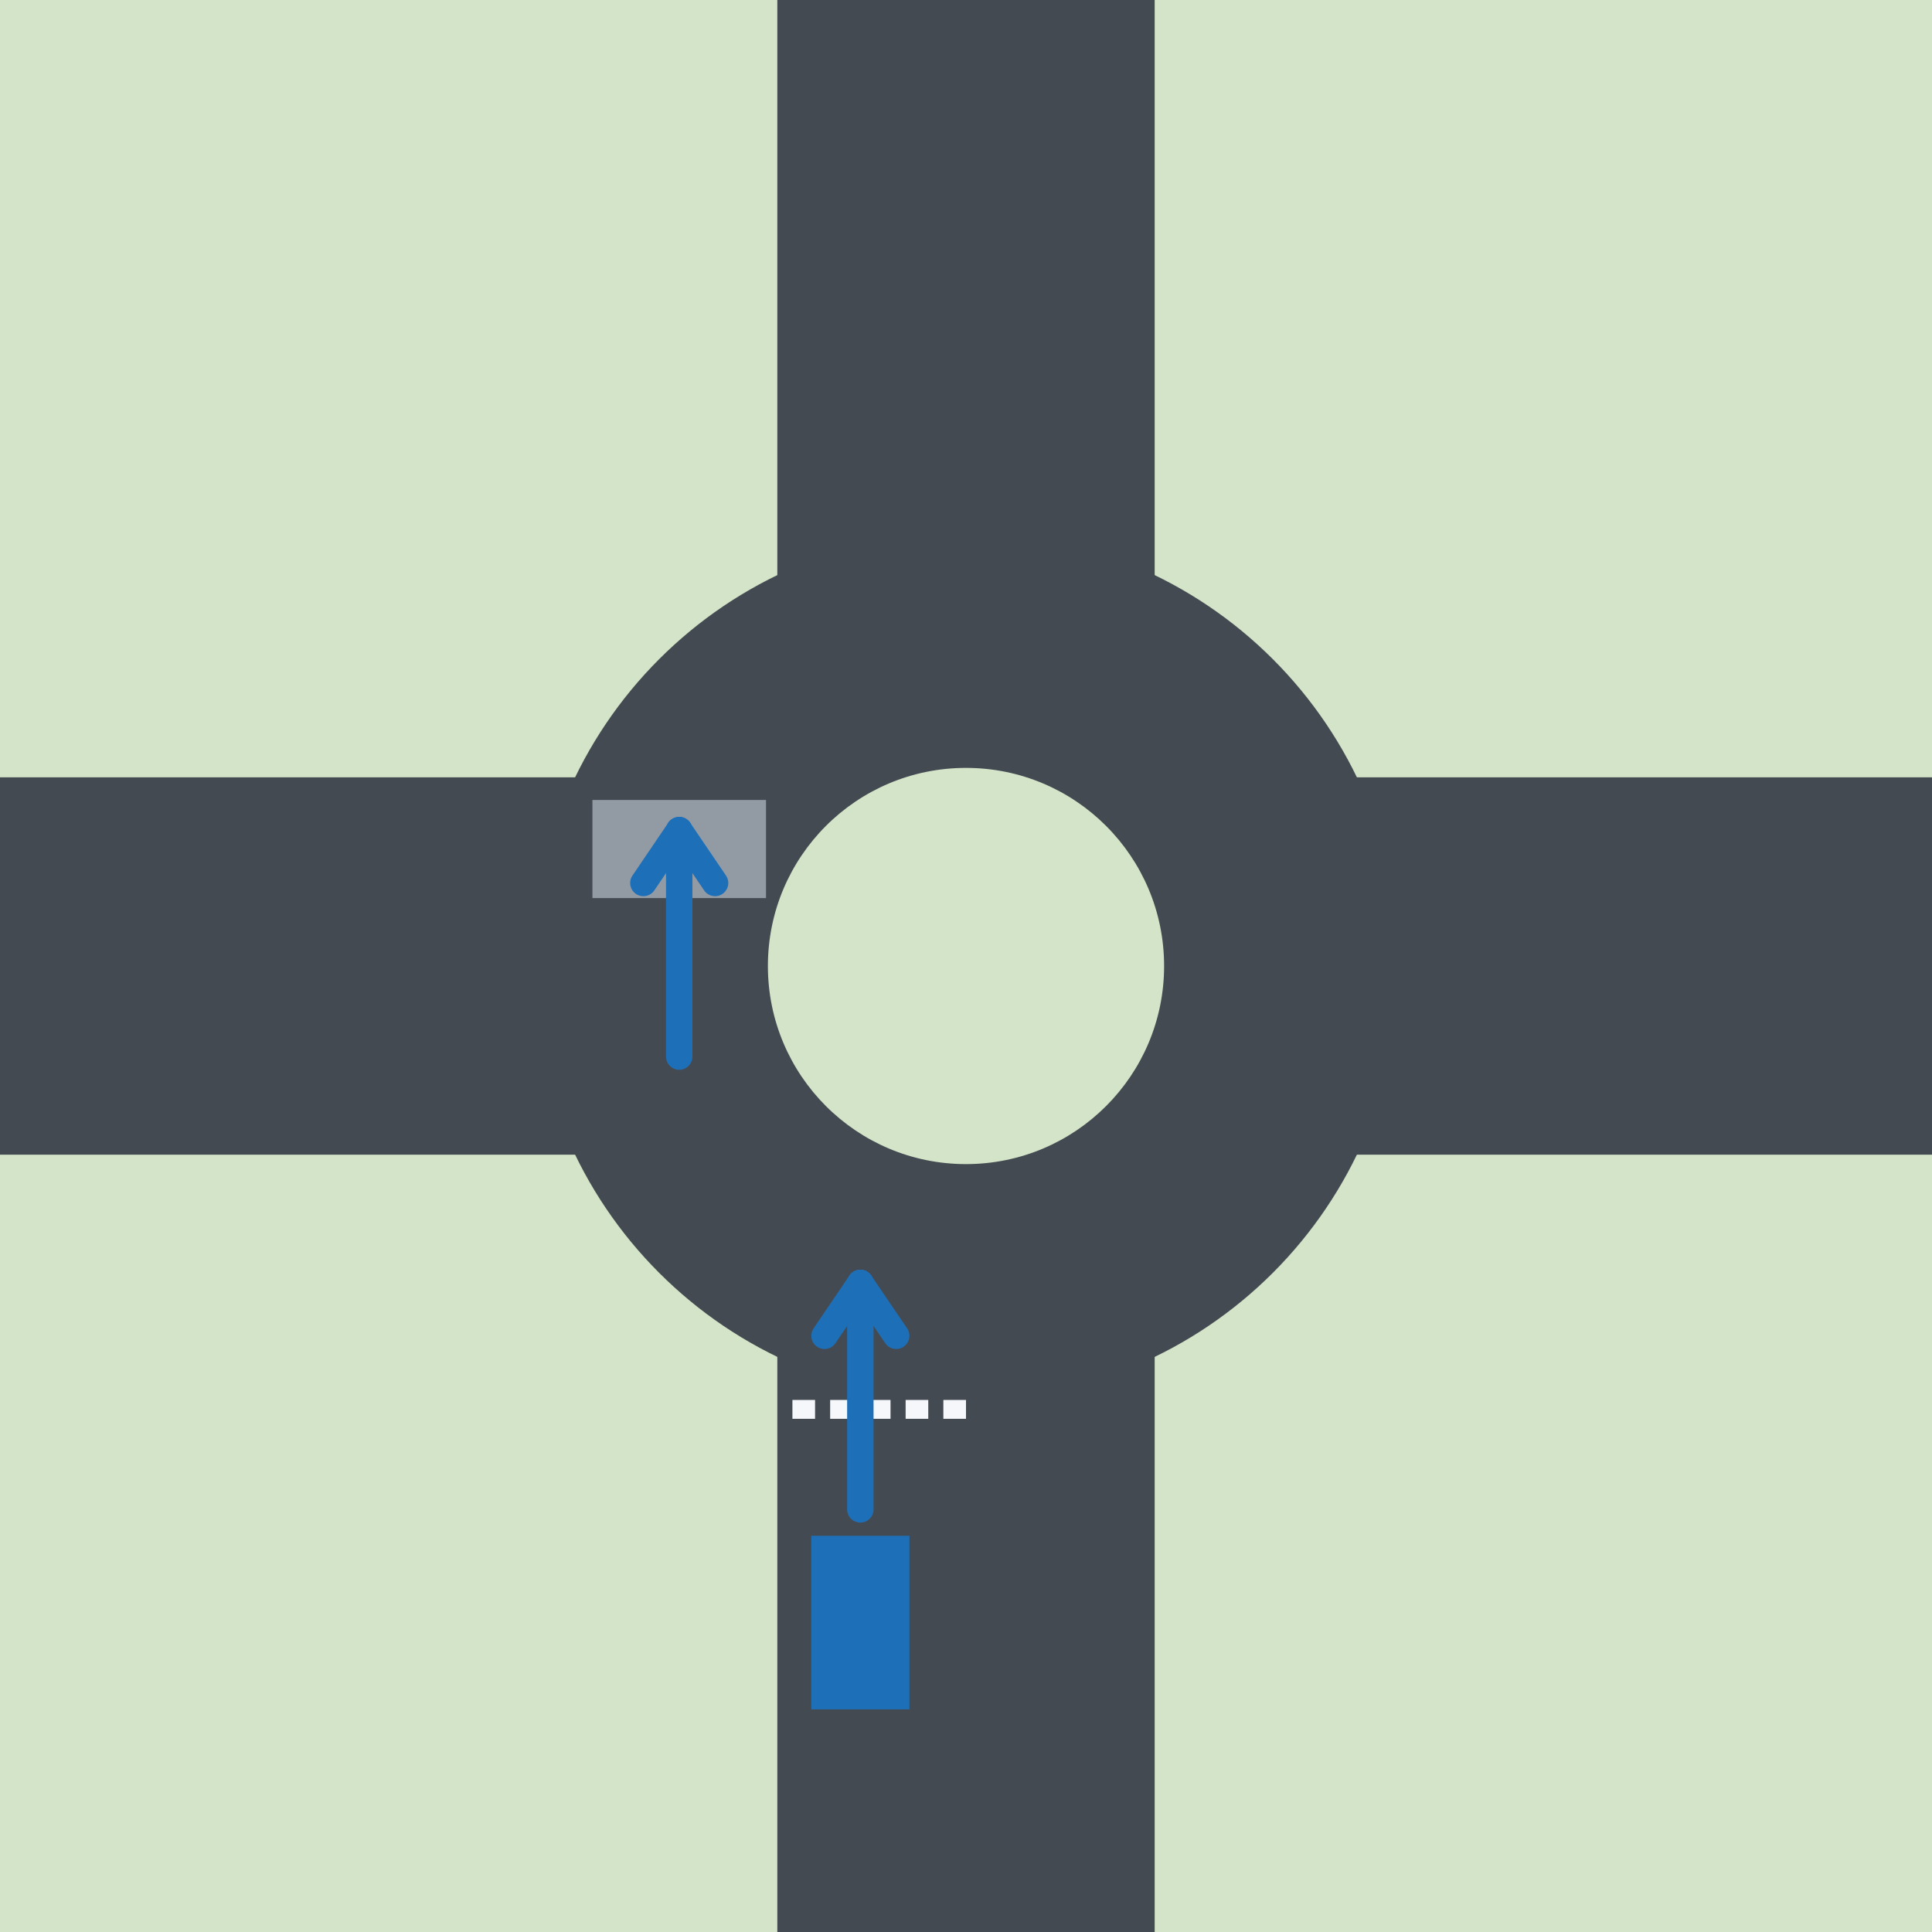
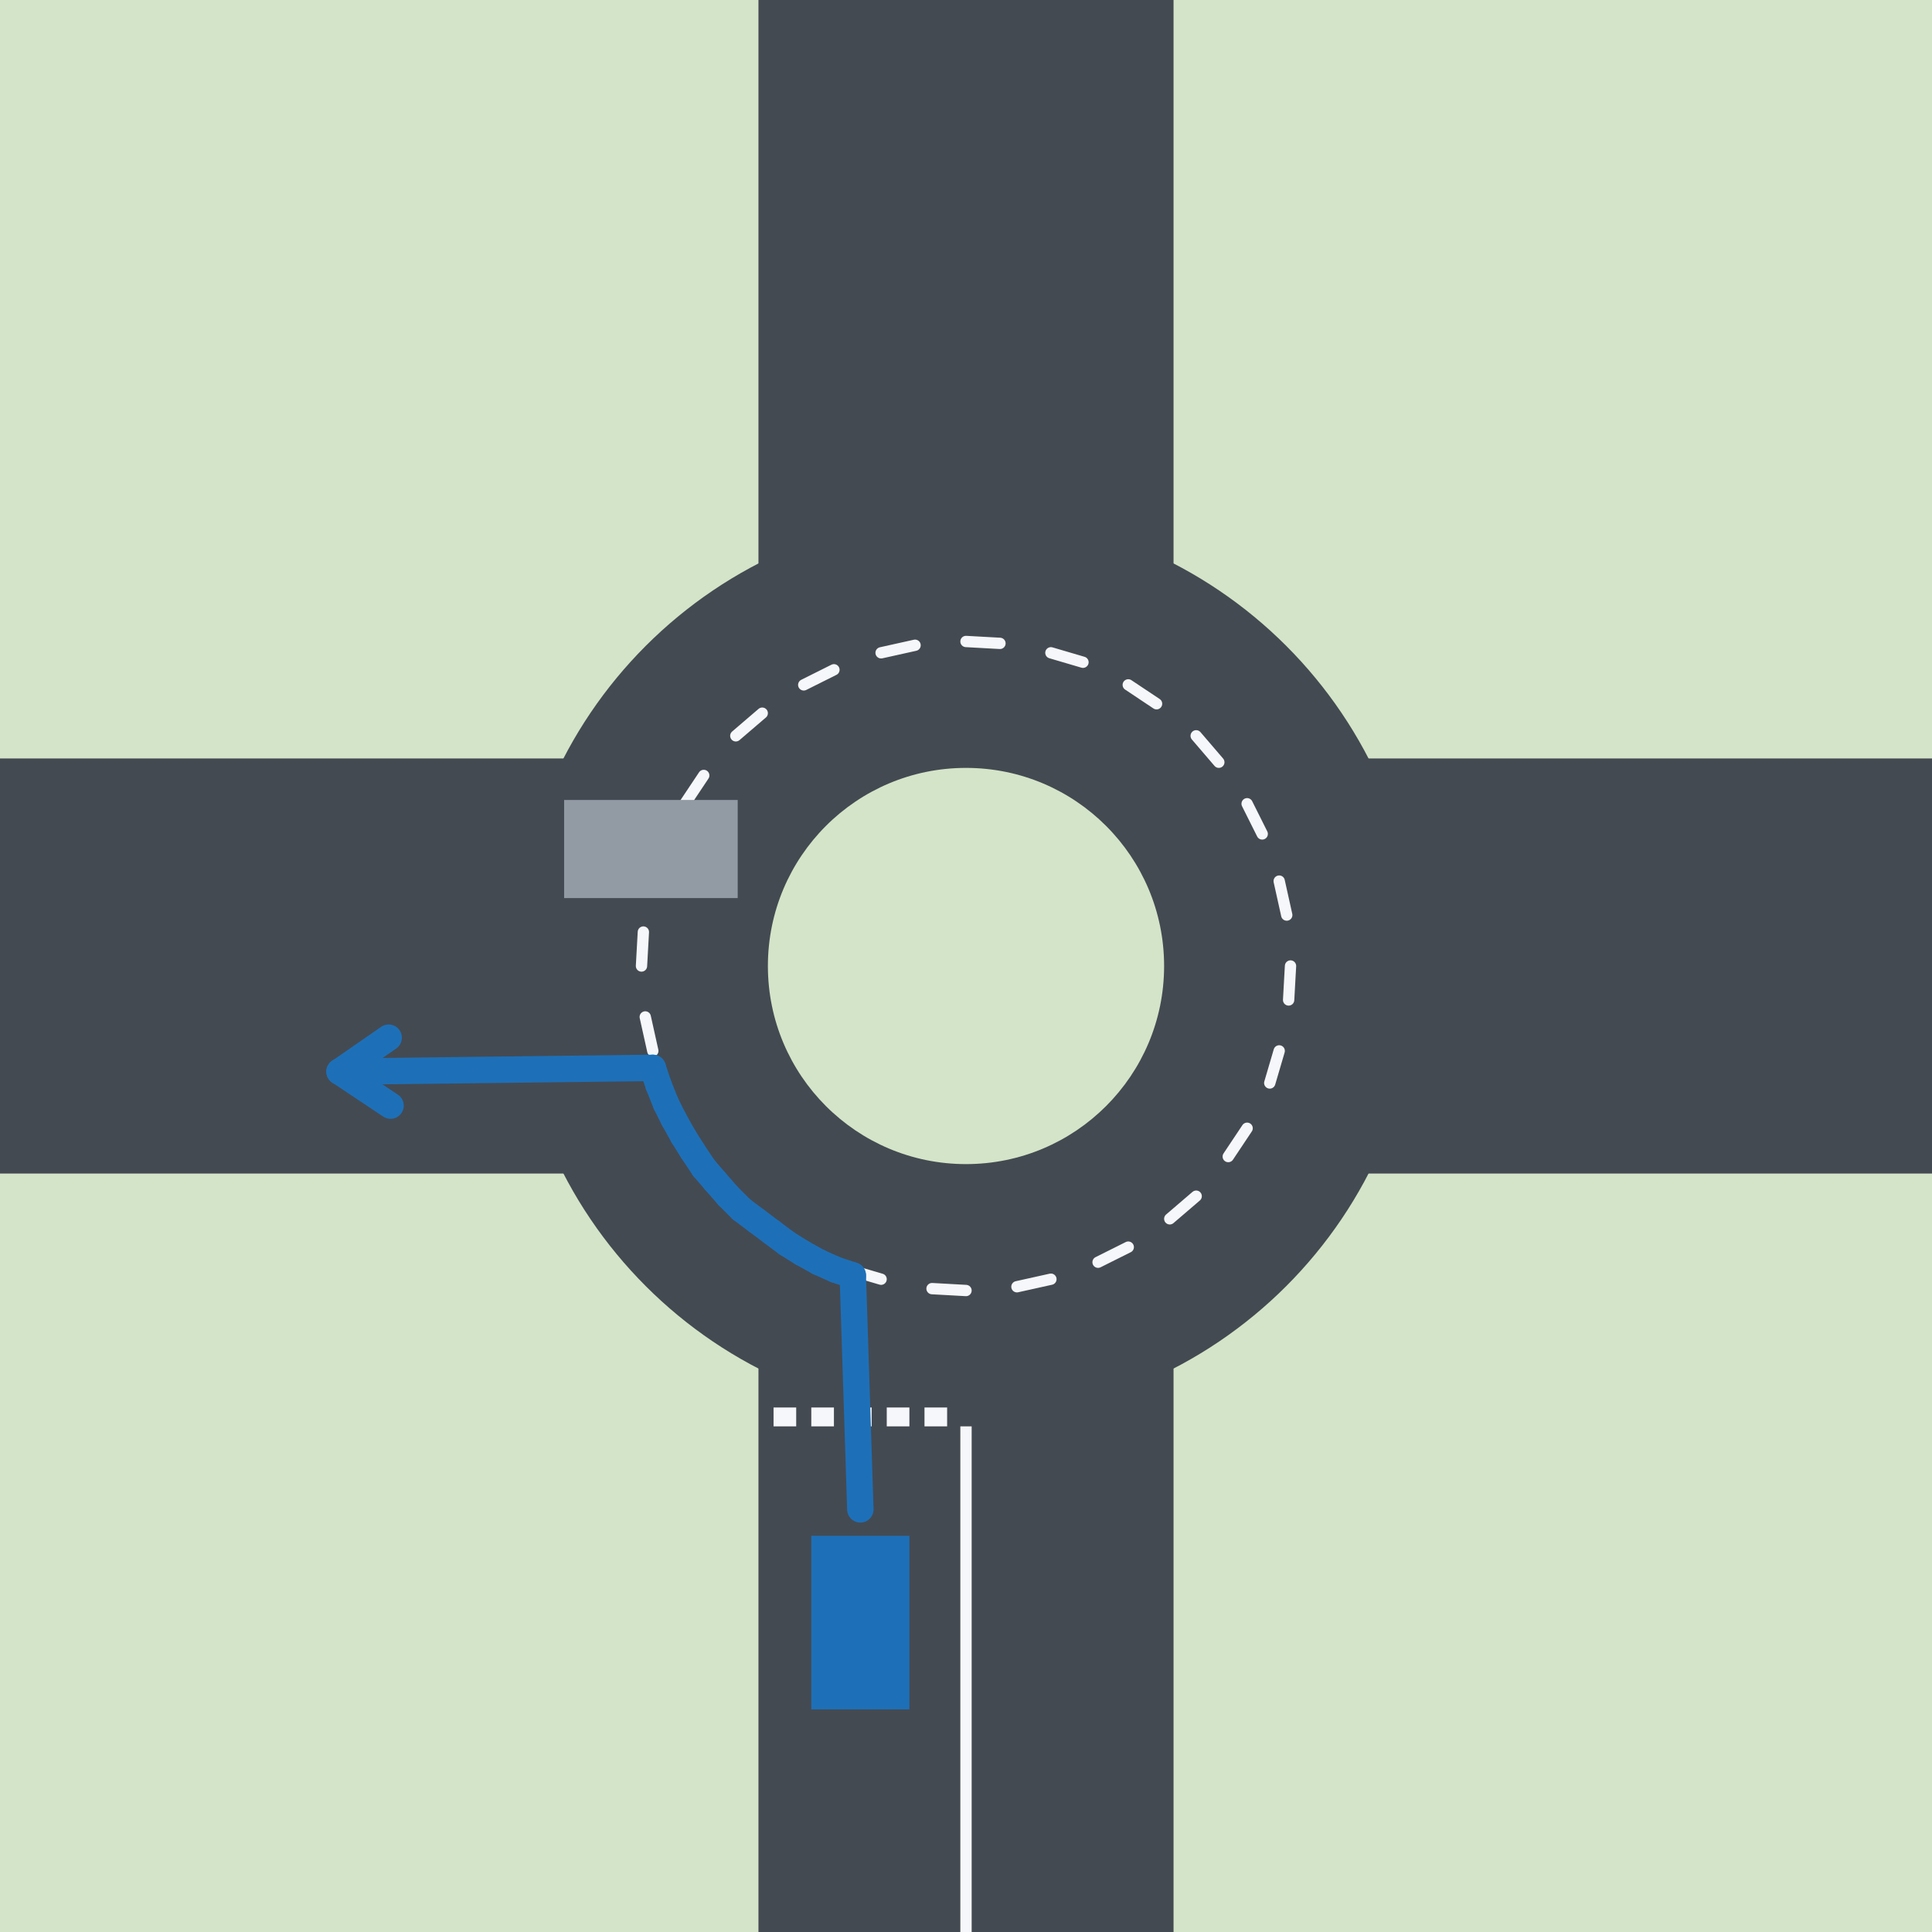
<svg xmlns="http://www.w3.org/2000/svg" viewBox="0 0 1024 1024">
  <rect width="1024" height="1024" fill="#d4e4c8" />
-   <rect x="412" y="0" width="200" height="1024" fill="#444a52" />
-   <rect x="0" y="412" width="1024" height="200" fill="#444a52" />
-   <circle cx="512" cy="512" r="230" fill="#444a52" />
+   <rect x="402" y="0" width="220" height="1024" fill="#444a52" />
+   <rect x="0" y="402" width="1024" height="220" fill="#444a52" />
+   <circle cx="512" cy="512" r="240" fill="#444a52" />
  <circle cx="512" cy="512" r="105" fill="#d4e4c8" />
-   <rect x="420" y="742" width="12" height="10" fill="#f5f7fa" />
-   <rect x="440" y="742" width="12" height="10" fill="#f5f7fa" />
-   <rect x="460" y="742" width="12" height="10" fill="#f5f7fa" />
-   <rect x="480" y="742" width="12" height="10" fill="#f5f7fa" />
-   <rect x="500" y="742" width="12" height="10" fill="#f5f7fa" />
-   <rect x="314" y="424" width="92" height="52" fill="#929aa4" />
+   <line x1="684" y1="512" x2="683" y2="530" stroke="#f5f7fa" stroke-width="6" stroke-linecap="round" />
+   <line x1="678" y1="557" x2="673" y2="574" stroke="#f5f7fa" stroke-width="6" stroke-linecap="round" />
+   <line x1="661" y1="598" x2="651" y2="613" stroke="#f5f7fa" stroke-width="6" stroke-linecap="round" />
+   <line x1="634" y1="634" x2="620" y2="646" stroke="#f5f7fa" stroke-width="6" stroke-linecap="round" />
+   <line x1="598" y1="661" x2="582" y2="669" stroke="#f5f7fa" stroke-width="6" stroke-linecap="round" />
+   <line x1="557" y1="678" x2="539" y2="682" stroke="#f5f7fa" stroke-width="6" stroke-linecap="round" />
+   <line x1="512" y1="684" x2="494" y2="683" stroke="#f5f7fa" stroke-width="6" stroke-linecap="round" />
+   <line x1="467" y1="678" x2="450" y2="673" stroke="#f5f7fa" stroke-width="6" stroke-linecap="round" />
+   <line x1="426" y1="661" x2="411" y2="651" stroke="#f5f7fa" stroke-width="6" stroke-linecap="round" />
+   <line x1="390" y1="634" x2="378" y2="620" stroke="#f5f7fa" stroke-width="6" stroke-linecap="round" />
+   <line x1="363" y1="598" x2="355" y2="582" stroke="#f5f7fa" stroke-width="6" stroke-linecap="round" />
+   <line x1="346" y1="557" x2="342" y2="539" stroke="#f5f7fa" stroke-width="6" stroke-linecap="round" />
+   <line x1="340" y1="512" x2="341" y2="494" stroke="#f5f7fa" stroke-width="6" stroke-linecap="round" />
+   <line x1="346" y1="467" x2="351" y2="450" stroke="#f5f7fa" stroke-width="6" stroke-linecap="round" />
+   <line x1="363" y1="426" x2="373" y2="411" stroke="#f5f7fa" stroke-width="6" stroke-linecap="round" />
+   <line x1="390" y1="390" x2="404" y2="378" stroke="#f5f7fa" stroke-width="6" stroke-linecap="round" />
+   <line x1="426" y1="363" x2="442" y2="355" stroke="#f5f7fa" stroke-width="6" stroke-linecap="round" />
+   <line x1="467" y1="346" x2="485" y2="342" stroke="#f5f7fa" stroke-width="6" stroke-linecap="round" />
+   <line x1="512" y1="340" x2="530" y2="341" stroke="#f5f7fa" stroke-width="6" stroke-linecap="round" />
+   <line x1="557" y1="346" x2="574" y2="351" stroke="#f5f7fa" stroke-width="6" stroke-linecap="round" />
+   <line x1="598" y1="363" x2="613" y2="373" stroke="#f5f7fa" stroke-width="6" stroke-linecap="round" />
+   <line x1="634" y1="390" x2="646" y2="404" stroke="#f5f7fa" stroke-width="6" stroke-linecap="round" />
+   <line x1="661" y1="426" x2="669" y2="442" stroke="#f5f7fa" stroke-width="6" stroke-linecap="round" />
+   <line x1="678" y1="467" x2="682" y2="485" stroke="#f5f7fa" stroke-width="6" stroke-linecap="round" />
+   <rect x="410" y="746" width="12" height="10" fill="#f5f7fa" />
+   <rect x="430" y="746" width="12" height="10" fill="#f5f7fa" />
+   <rect x="450" y="746" width="12" height="10" fill="#f5f7fa" />
+   <rect x="470" y="746" width="12" height="10" fill="#f5f7fa" />
+   <rect x="490" y="746" width="12" height="10" fill="#f5f7fa" />
+   <rect x="509" y="756" width="6" height="268" fill="#f5f7fa" />
+   <rect x="299" y="424" width="92" height="52" fill="#929aa4" />
  <rect x="430" y="814" width="52" height="92" fill="#1d70b8" />
-   <line x1="456" y1="800" x2="456" y2="680" stroke="#1d70b8" stroke-width="14" stroke-linecap="round" />
-   <line x1="456" y1="680" x2="475" y2="708" stroke="#1d70b8" stroke-width="14" stroke-linecap="round" />
-   <line x1="456" y1="680" x2="437" y2="708" stroke="#1d70b8" stroke-width="14" stroke-linecap="round" />
-   <line x1="360" y1="560" x2="360" y2="440" stroke="#1d70b8" stroke-width="14" stroke-linecap="round" />
-   <line x1="360" y1="440" x2="379" y2="468" stroke="#1d70b8" stroke-width="14" stroke-linecap="round" />
-   <line x1="360" y1="440" x2="341" y2="468" stroke="#1d70b8" stroke-width="14" stroke-linecap="round" />
+   <line x1="456" y1="800" x2="452" y2="676" stroke="#1d70b8" stroke-width="14" stroke-linecap="round" />
+   <line x1="452" y1="676" x2="443" y2="673" stroke="#1d70b8" stroke-width="14" stroke-linecap="round" />
+   <line x1="443" y1="673" x2="434" y2="669" stroke="#1d70b8" stroke-width="14" stroke-linecap="round" />
+   <line x1="434" y1="669" x2="425" y2="664" stroke="#1d70b8" stroke-width="14" stroke-linecap="round" />
+   <line x1="425" y1="664" x2="417" y2="659" stroke="#1d70b8" stroke-width="14" stroke-linecap="round" />
+   <line x1="417" y1="659" x2="409" y2="653" stroke="#1d70b8" stroke-width="14" stroke-linecap="round" />
+   <line x1="409" y1="653" x2="401" y2="647" stroke="#1d70b8" stroke-width="14" stroke-linecap="round" />
+   <line x1="401" y1="647" x2="393" y2="641" stroke="#1d70b8" stroke-width="14" stroke-linecap="round" />
+   <line x1="393" y1="641" x2="386" y2="634" stroke="#1d70b8" stroke-width="14" stroke-linecap="round" />
+   <line x1="386" y1="634" x2="379" y2="626" stroke="#1d70b8" stroke-width="14" stroke-linecap="round" />
+   <line x1="379" y1="626" x2="373" y2="619" stroke="#1d70b8" stroke-width="14" stroke-linecap="round" />
+   <line x1="373" y1="619" x2="367" y2="610" stroke="#1d70b8" stroke-width="14" stroke-linecap="round" />
+   <line x1="367" y1="610" x2="362" y2="602" stroke="#1d70b8" stroke-width="14" stroke-linecap="round" />
+   <line x1="362" y1="602" x2="357" y2="593" stroke="#1d70b8" stroke-width="14" stroke-linecap="round" />
+   <line x1="357" y1="593" x2="353" y2="585" stroke="#1d70b8" stroke-width="14" stroke-linecap="round" />
+   <line x1="353" y1="585" x2="349" y2="575" stroke="#1d70b8" stroke-width="14" stroke-linecap="round" />
+   <line x1="349" y1="575" x2="346" y2="566" stroke="#1d70b8" stroke-width="14" stroke-linecap="round" />
+   <line x1="346" y1="566" x2="180" y2="568" stroke="#1d70b8" stroke-width="14" stroke-linecap="round" />
+   <line x1="180" y1="568" x2="206" y2="550" stroke="#1d70b8" stroke-width="14" stroke-linecap="round" />
+   <line x1="180" y1="568" x2="207" y2="586" stroke="#1d70b8" stroke-width="14" stroke-linecap="round" />
</svg>
